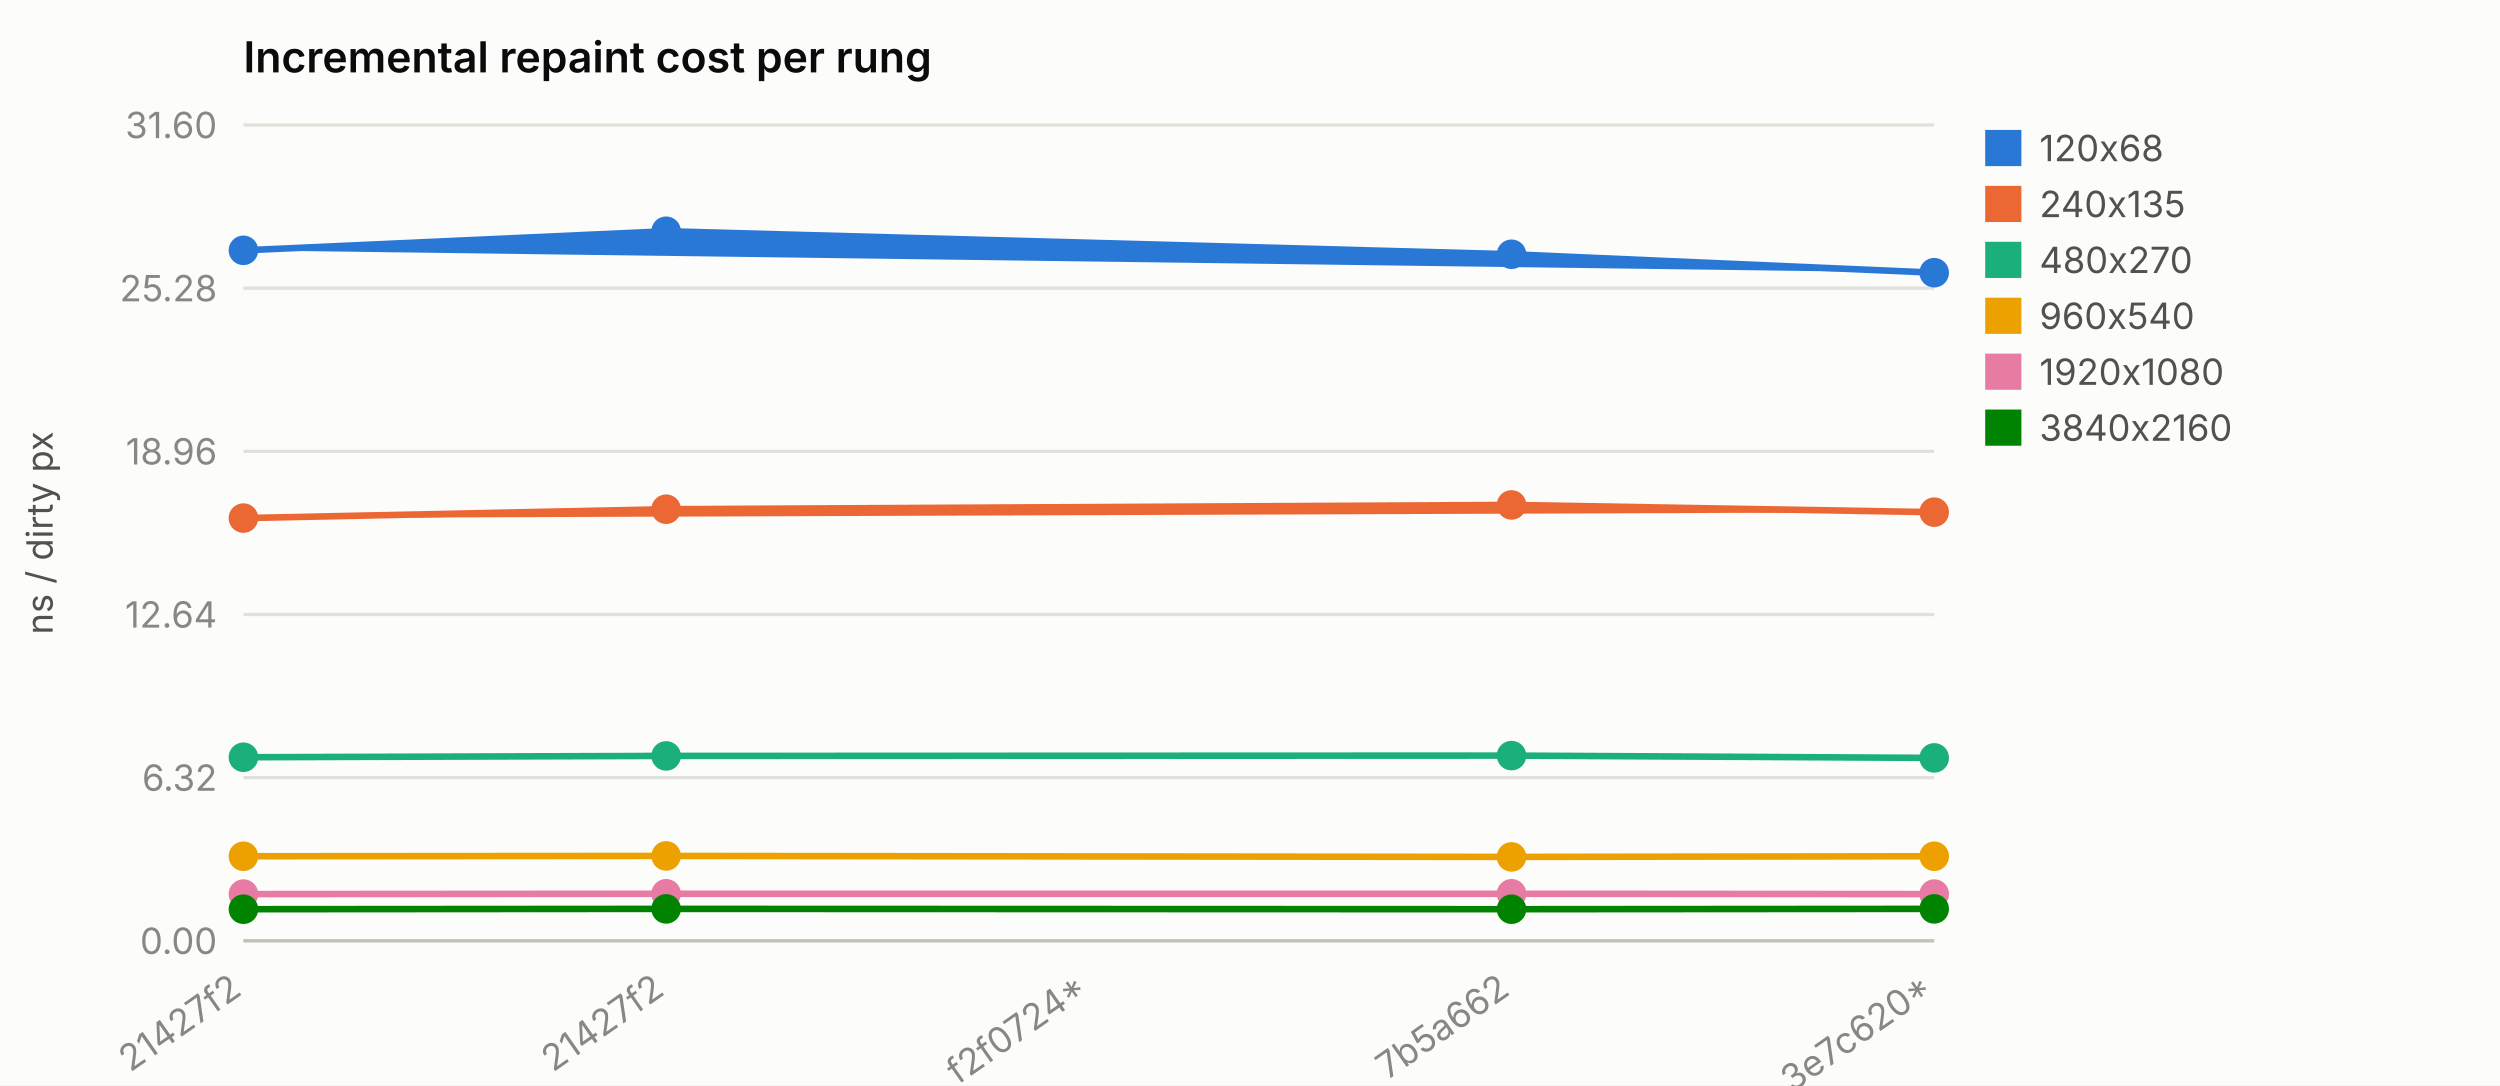
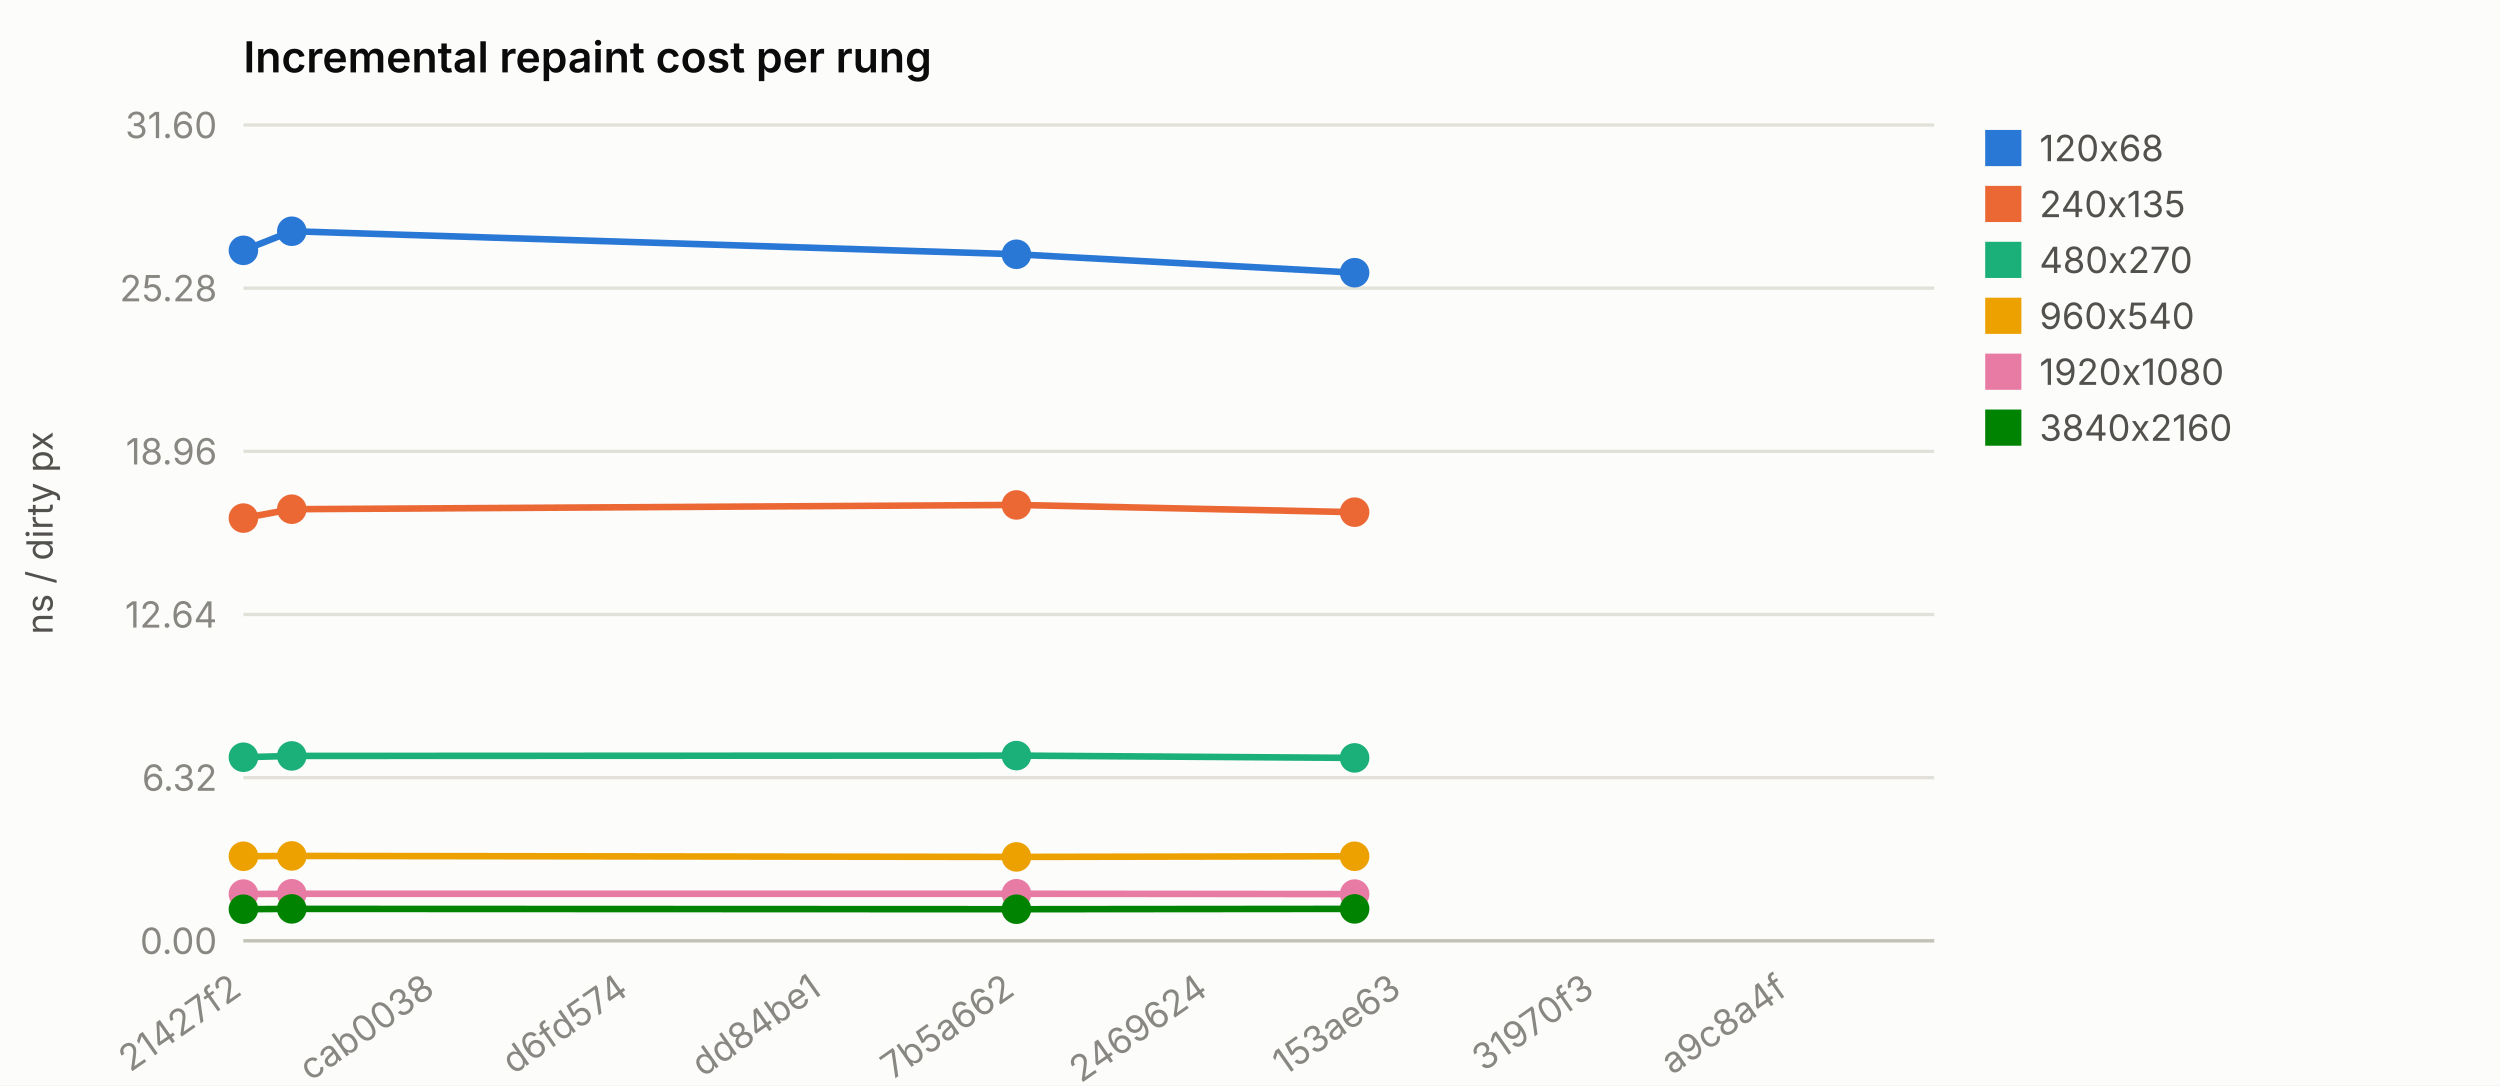
<svg xmlns="http://www.w3.org/2000/svg" viewBox="0 0 760 330" width="760" height="330" role="img" aria-label="Incremental repaint cost per rung" font-size="11">
  <style>
  .surface { fill: #fcfcfb; }
  .grid    { stroke: #e1e0d9; stroke-width: 1; }
  .axis    { stroke: #c3c2b7; stroke-width: 1; }
  .t-pri   { fill: #0b0b0b; }
  .t-sec   { fill: #52514e; }
  .t-mut   { fill: #898781; }
  text     { font-family: system-ui, -apple-system, "Segoe UI", sans-serif; }
  .tick    { font-variant-numeric: tabular-nums; }
  @media (prefers-color-scheme: dark) {
    .surface { fill: #1a1a19; }
    .grid    { stroke: #2c2c2a; }
    .axis    { stroke: #383835; }
    .t-pri   { fill: #ffffff; }
    .t-sec   { fill: #c3c2b7; }
    .t-mut   { fill: #898781; }
    .s1 { fill: #3987e5; stroke: #3987e5; }
    .s2 { fill: #d95926; stroke: #d95926; }
    .s3 { fill: #199e70; stroke: #199e70; }
    .s4 { fill: #c98500; stroke: #c98500; }
    .s5 { fill: #d55181; stroke: #d55181; }
    .s6 { fill: #008300; stroke: #008300; }
  }

  .s1 { fill: #2a78d6; stroke: #2a78d6; }
  .s2 { fill: #eb6834; stroke: #eb6834; }
  .s3 { fill: #1baf7a; stroke: #1baf7a; }
  .s4 { fill: #eda100; stroke: #eda100; }
  .s5 { fill: #e87ba4; stroke: #e87ba4; }
-   .s6 { fill: #008300; stroke: #008300; }</style>
+   .s6 { fill: #008300; stroke: #008300; }
+   .ln { fill: none; }</style>
  <rect class="surface" width="760" height="330" />
  <text class="t-pri" x="74" y="22" font-size="13" font-weight="600">Incremental repaint cost per rung</text>
  <line class="grid" x1="74" y1="286.0" x2="588" y2="286.0" />
  <text class="t-mut tick" x="66" y="290.0" text-anchor="end">0.00</text>
  <line class="grid" x1="74" y1="236.4" x2="588" y2="236.4" />
  <text class="t-mut tick" x="66" y="240.4" text-anchor="end">6.32</text>
  <line class="grid" x1="74" y1="186.8" x2="588" y2="186.8" />
  <text class="t-mut tick" x="66" y="190.8" text-anchor="end">12.64</text>
  <line class="grid" x1="74" y1="137.2" x2="588" y2="137.2" />
  <text class="t-mut tick" x="66" y="141.2" text-anchor="end">18.96</text>
  <line class="grid" x1="74" y1="87.6" x2="588" y2="87.6" />
  <text class="t-mut tick" x="66" y="91.6" text-anchor="end">25.28</text>
  <line class="grid" x1="74" y1="38.0" x2="588" y2="38.0" />
  <text class="t-mut tick" x="66" y="42.0" text-anchor="end">31.60</text>
  <line class="axis" x1="74" y1="286.0" x2="588" y2="286.0" />
  <text class="t-mut tick" x="74.0" y="302" text-anchor="end" transform="rotate(-35 74.0 302)">21427f2</text>
-   <text class="t-mut tick" x="202.5" y="302" text-anchor="end" transform="rotate(-35 202.5 302)">21427f2</text>
-   <text class="t-mut tick" x="331.0" y="302" text-anchor="end" transform="rotate(-35 331.0 302)">f2f0724*</text>
-   <text class="t-mut tick" x="459.5" y="302" text-anchor="end" transform="rotate(-35 459.5 302)">7b5a662</text>
-   <text class="t-mut tick" x="588.0" y="302" text-anchor="end" transform="rotate(-35 588.0 302)">3e7c620*</text>
+   <text class="t-mut tick" x="132.7" y="302" text-anchor="end" transform="rotate(-35 132.7 302)">cab0038</text>
+   <text class="t-mut tick" x="191.5" y="302" text-anchor="end" transform="rotate(-35 191.5 302)">d6fd574</text>
+   <text class="t-mut tick" x="250.2" y="302" text-anchor="end" transform="rotate(-35 250.2 302)">dd84be1</text>
+   <text class="t-mut tick" x="309.0" y="302" text-anchor="end" transform="rotate(-35 309.0 302)">7b5a662</text>
+   <text class="t-mut tick" x="367.7" y="302" text-anchor="end" transform="rotate(-35 367.7 302)">2469624</text>
+   <text class="t-mut tick" x="426.5" y="302" text-anchor="end" transform="rotate(-35 426.5 302)">153ae63</text>
+   <text class="t-mut tick" x="485.2" y="302" text-anchor="end" transform="rotate(-35 485.2 302)">31970f3</text>
+   <text class="t-mut tick" x="543.9" y="302" text-anchor="end" transform="rotate(-35 543.9 302)">a9c8a4f</text>
  <text class="t-sec" x="16" y="162.0" text-anchor="middle" transform="rotate(-90 16 162.0)">ns / dirty px</text>
-   <polyline class="s1" points="74.0,76.1 202.5,70.3 459.5,77.3 588.0,82.9" fill="none" stroke-width="2" />
+   <polyline class="s1 ln" points="74.0,76.1 88.7,70.3 309.0,77.3 411.8,82.9" stroke-width="2" />
  <circle class="s1" cx="74.0" cy="76.1" r="4" stroke="none" />
-   <circle class="s1" cx="202.5" cy="70.3" r="4" stroke="none" />
-   <circle class="s1" cx="459.5" cy="77.3" r="4" stroke="none" />
-   <circle class="s1" cx="588.0" cy="82.9" r="4" stroke="none" />
+   <circle class="s1" cx="88.7" cy="70.3" r="4" stroke="none" />
+   <circle class="s1" cx="309.0" cy="77.3" r="4" stroke="none" />
+   <circle class="s1" cx="411.8" cy="82.9" r="4" stroke="none" />
  <rect class="s1" x="604" y="40" width="10" height="10" stroke="none" />
  <text class="t-sec" x="620" y="49">120x68</text>
-   <polyline class="s2" points="74.0,157.5 202.5,154.8 459.5,153.5 588.0,155.7" fill="none" stroke-width="2" />
+   <polyline class="s2 ln" points="74.0,157.5 88.7,154.8 309.0,153.5 411.8,155.7" stroke-width="2" />
  <circle class="s2" cx="74.0" cy="157.5" r="4" stroke="none" />
-   <circle class="s2" cx="202.5" cy="154.8" r="4" stroke="none" />
-   <circle class="s2" cx="459.5" cy="153.5" r="4" stroke="none" />
-   <circle class="s2" cx="588.0" cy="155.7" r="4" stroke="none" />
+   <circle class="s2" cx="88.7" cy="154.8" r="4" stroke="none" />
+   <circle class="s2" cx="309.0" cy="153.5" r="4" stroke="none" />
+   <circle class="s2" cx="411.8" cy="155.7" r="4" stroke="none" />
  <rect class="s2" x="604" y="57" width="10" height="10" stroke="none" />
  <text class="t-sec" x="620" y="66">240x135</text>
-   <polyline class="s3" points="74.0,230.2 202.5,229.8 459.5,229.7 588.0,230.4" fill="none" stroke-width="2" />
+   <polyline class="s3 ln" points="74.0,230.2 88.7,229.8 309.0,229.7 411.8,230.4" stroke-width="2" />
  <circle class="s3" cx="74.0" cy="230.2" r="4" stroke="none" />
-   <circle class="s3" cx="202.5" cy="229.8" r="4" stroke="none" />
-   <circle class="s3" cx="459.5" cy="229.7" r="4" stroke="none" />
-   <circle class="s3" cx="588.0" cy="230.4" r="4" stroke="none" />
+   <circle class="s3" cx="88.7" cy="229.8" r="4" stroke="none" />
+   <circle class="s3" cx="309.0" cy="229.7" r="4" stroke="none" />
+   <circle class="s3" cx="411.8" cy="230.4" r="4" stroke="none" />
  <rect class="s3" x="604" y="74" width="10" height="10" stroke="none" />
  <text class="t-sec" x="620" y="83">480x270</text>
-   <polyline class="s4" points="74.0,260.3 202.5,260.2 459.5,260.5 588.0,260.3" fill="none" stroke-width="2" />
+   <polyline class="s4 ln" points="74.0,260.3 88.7,260.2 309.0,260.5 411.8,260.3" stroke-width="2" />
  <circle class="s4" cx="74.0" cy="260.3" r="4" stroke="none" />
-   <circle class="s4" cx="202.5" cy="260.2" r="4" stroke="none" />
-   <circle class="s4" cx="459.5" cy="260.5" r="4" stroke="none" />
-   <circle class="s4" cx="588.0" cy="260.3" r="4" stroke="none" />
+   <circle class="s4" cx="88.7" cy="260.2" r="4" stroke="none" />
+   <circle class="s4" cx="309.0" cy="260.5" r="4" stroke="none" />
+   <circle class="s4" cx="411.8" cy="260.3" r="4" stroke="none" />
  <rect class="s4" x="604" y="91" width="10" height="10" stroke="none" />
  <text class="t-sec" x="620" y="100">960x540</text>
-   <polyline class="s5" points="74.0,271.8 202.5,271.7 459.5,271.7 588.0,271.8" fill="none" stroke-width="2" />
+   <polyline class="s5 ln" points="74.0,271.8 88.7,271.7 309.0,271.7 411.8,271.8" stroke-width="2" />
  <circle class="s5" cx="74.0" cy="271.8" r="4" stroke="none" />
-   <circle class="s5" cx="202.5" cy="271.7" r="4" stroke="none" />
-   <circle class="s5" cx="459.5" cy="271.7" r="4" stroke="none" />
-   <circle class="s5" cx="588.0" cy="271.8" r="4" stroke="none" />
+   <circle class="s5" cx="88.7" cy="271.7" r="4" stroke="none" />
+   <circle class="s5" cx="309.0" cy="271.7" r="4" stroke="none" />
+   <circle class="s5" cx="411.8" cy="271.8" r="4" stroke="none" />
  <rect class="s5" x="604" y="108" width="10" height="10" stroke="none" />
  <text class="t-sec" x="620" y="117">1920x1080</text>
-   <polyline class="s6" points="74.0,276.4 202.5,276.3 459.5,276.4 588.0,276.3" fill="none" stroke-width="2" />
+   <polyline class="s6 ln" points="74.0,276.4 88.7,276.3 309.0,276.4 411.8,276.3" stroke-width="2" />
  <circle class="s6" cx="74.0" cy="276.4" r="4" stroke="none" />
-   <circle class="s6" cx="202.5" cy="276.3" r="4" stroke="none" />
-   <circle class="s6" cx="459.5" cy="276.4" r="4" stroke="none" />
-   <circle class="s6" cx="588.0" cy="276.3" r="4" stroke="none" />
+   <circle class="s6" cx="88.7" cy="276.3" r="4" stroke="none" />
+   <circle class="s6" cx="309.0" cy="276.4" r="4" stroke="none" />
+   <circle class="s6" cx="411.8" cy="276.3" r="4" stroke="none" />
  <rect class="s6" x="604" y="125" width="10" height="10" stroke="none" />
  <text class="t-sec" x="620" y="134">3840x2160</text>
</svg>
